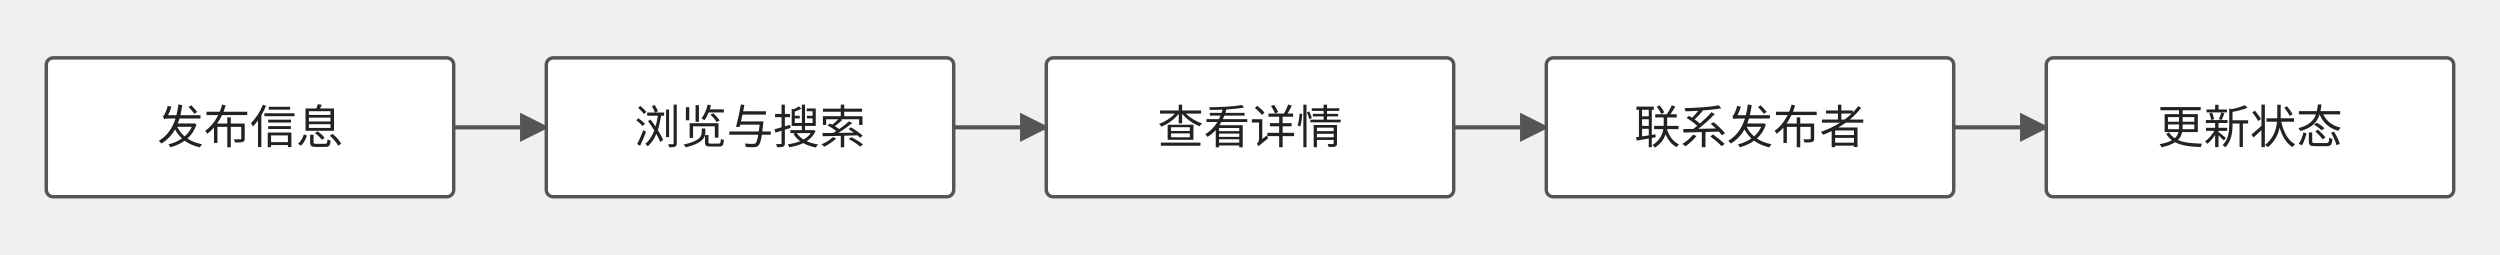
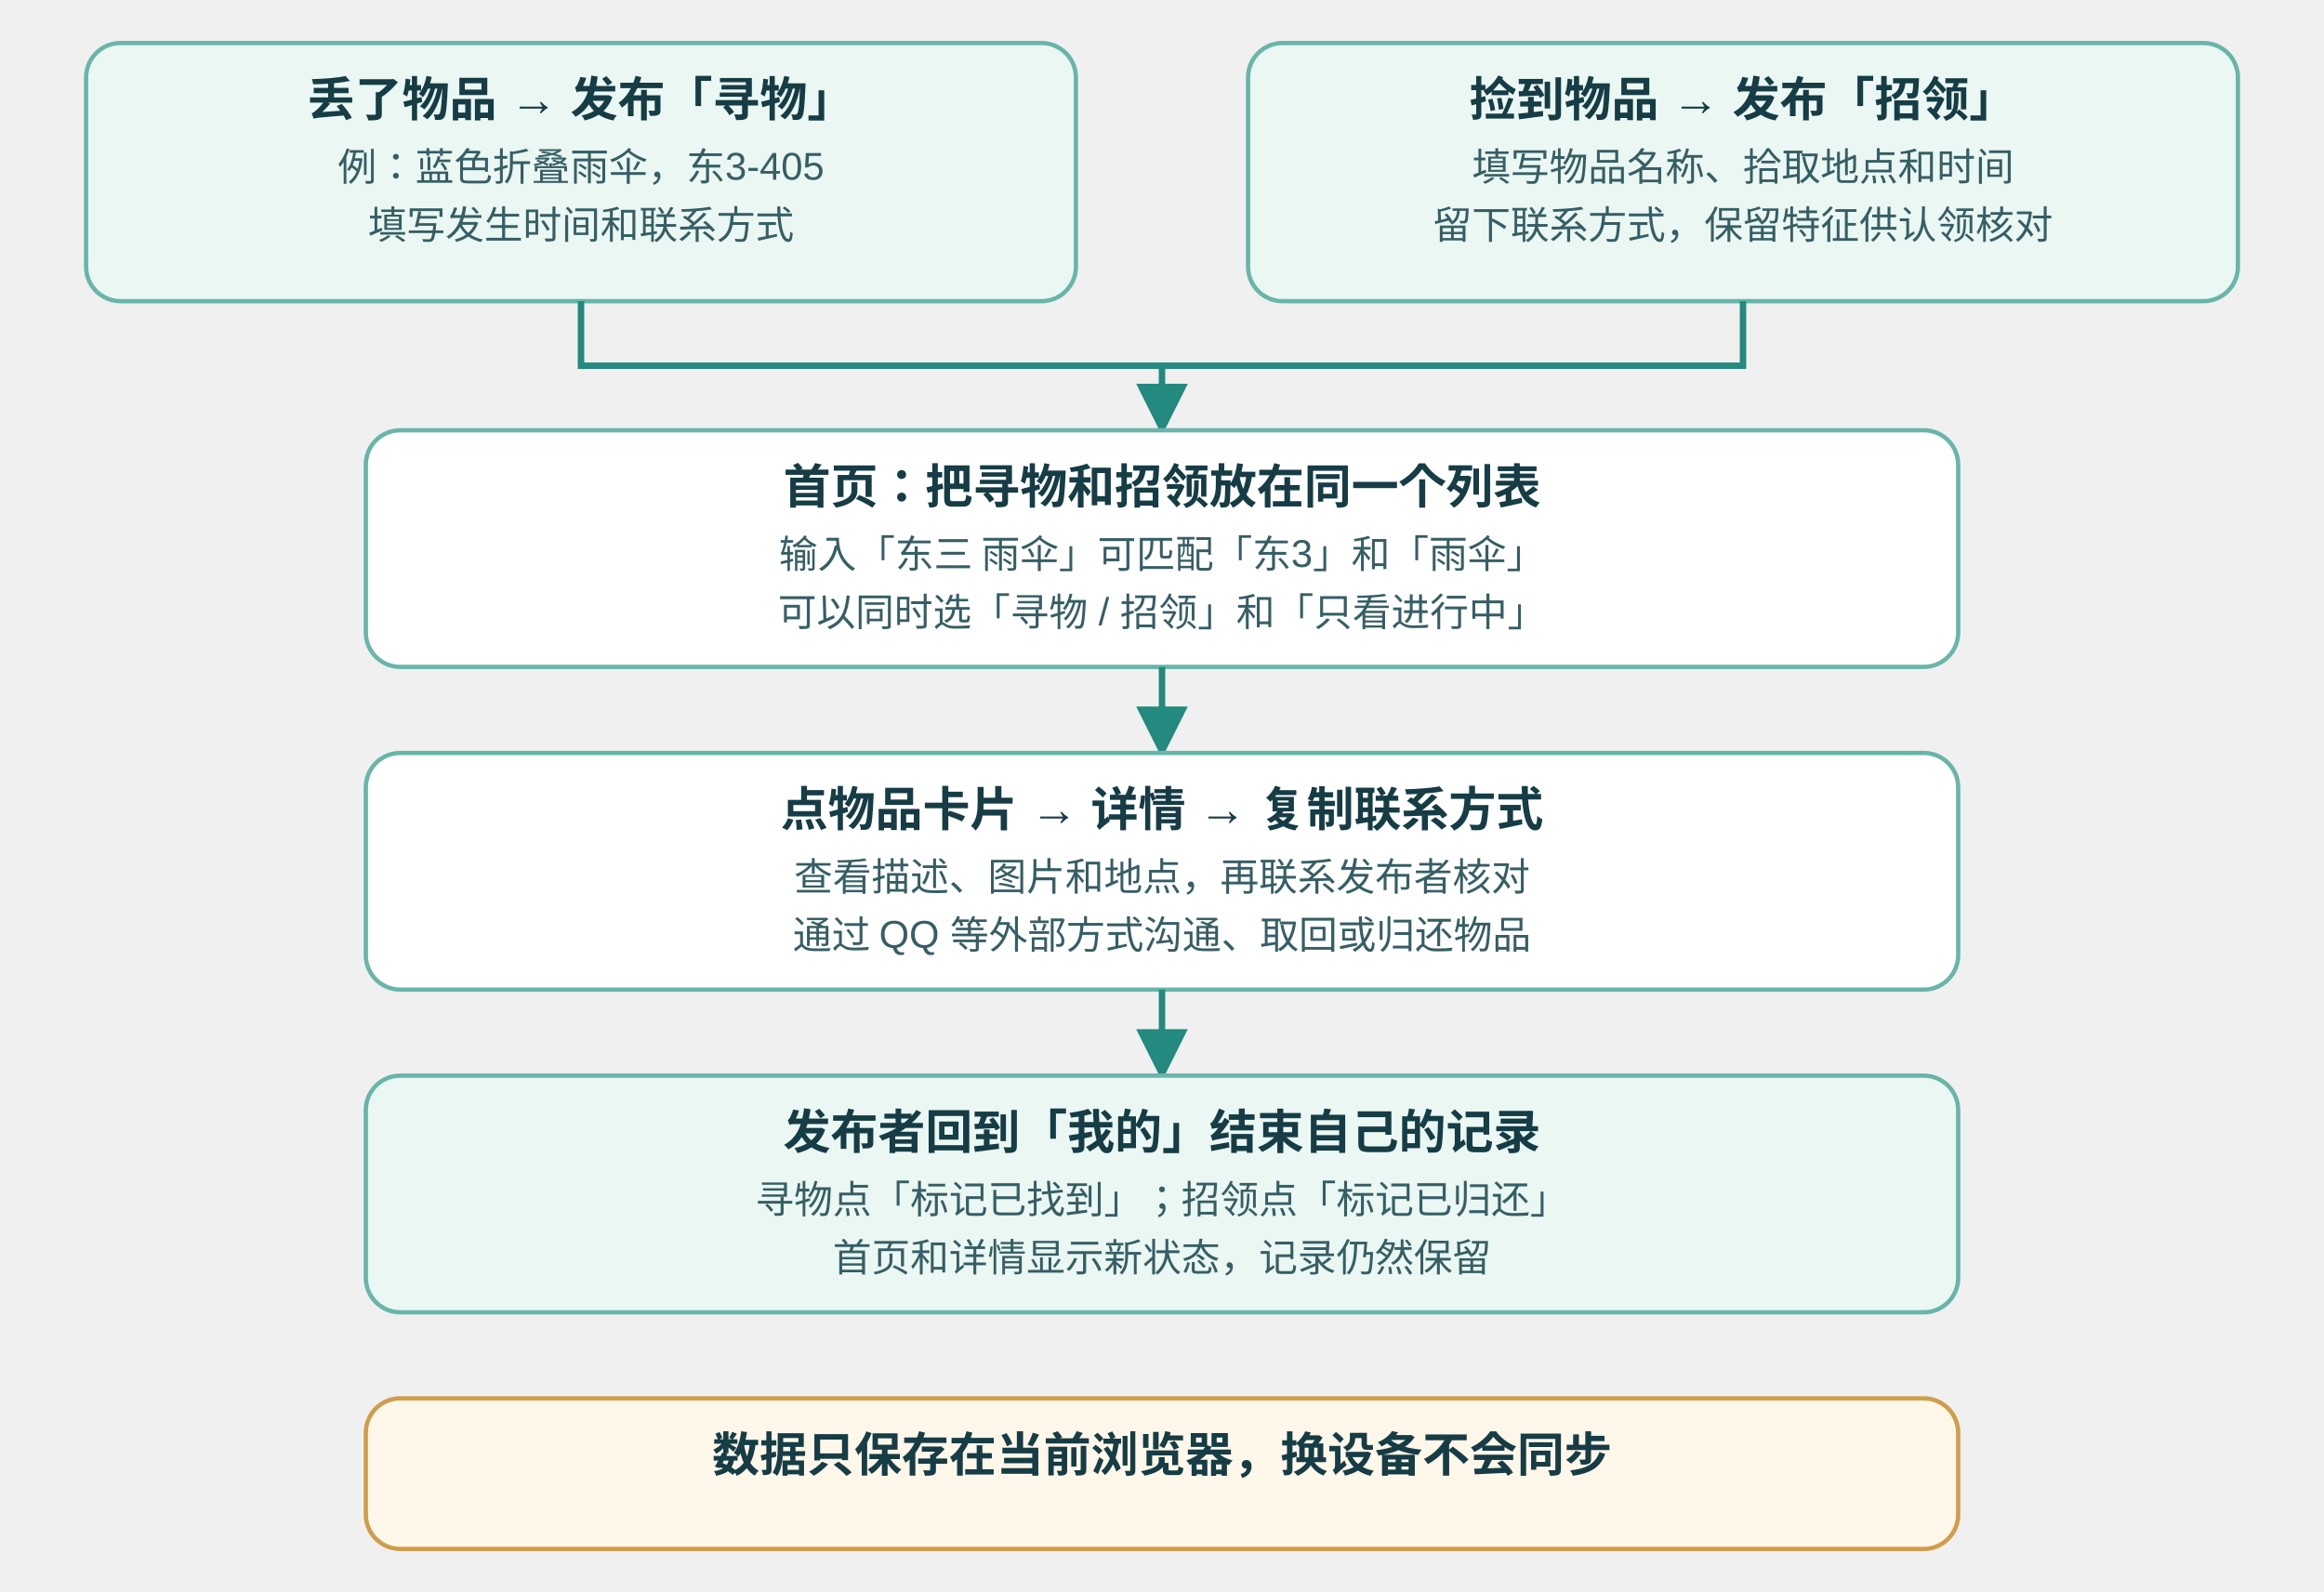
- <svg xmlns="http://www.w3.org/2000/svg" width="1080" height="110" viewBox="0 0 1080 110" role="img" aria-labelledby="title">
+ <svg xmlns="http://www.w3.org/2000/svg" width="1080" height="740" viewBox="0 0 1080 740" role="img" aria-labelledby="title">
  <defs>
-     <marker id="arrow" viewBox="0 0 10 10" refX="9" refY="5" markerWidth="7" markerHeight="7" orient="auto">
-       <path d="M0 0L10 5L0 10Z" fill="#555" />
+     <marker id="arrow" viewBox="0 0 10 10" refX="9" refY="5" markerWidth="8" markerHeight="8" orient="auto-start-reverse">
+       <path d="M0 0L10 5L0 10Z" fill="#24897e" />
    </marker>
-     <style>text{font-family:"Microsoft YaHei","PingFang SC",Arial,sans-serif;font-size:20px;fill:#222;text-anchor:middle}.node{fill:#fff;stroke:#555;stroke-width:1.5}.flow{fill:none;stroke:#555;stroke-width:1.8;marker-end:url(#arrow);stroke-linejoin:round}.small{font-size:16px}</style>
+     <marker id="error-arrow" viewBox="0 0 10 10" refX="9" refY="5" markerWidth="8" markerHeight="8" orient="auto">
+       <path d="M0 0L10 5L0 10Z" fill="#bc791c" />
+     </marker>
+     <style>text{font-family:"Microsoft YaHei","PingFang SC",Arial,sans-serif;fill:#163c45}.heading{font-size:22px;font-weight:700}.body{font-size:18px;fill:#365e65}.code{font-size:17px;fill:#315d75}.flow{fill:none;stroke:#24897e;stroke-width:3;stroke-linejoin:round;marker-end:url(#arrow)}.error{fill:none;stroke:#bc791c;stroke-width:3;stroke-linejoin:round;marker-end:url(#error-arrow)}</style>
  </defs>
-   <rect class="node" x="20" y="25" width="176" height="60" rx="3" />
-   <text x="108.0" y="62.0">发布信息</text>
-   <path class="flow" d="M196 55H236" />
-   <rect class="node" x="236" y="25" width="176" height="60" rx="3" />
-   <text x="324.0" y="62.0">浏览与搜索</text>
-   <path class="flow" d="M412 55H452" />
-   <rect class="node" x="452" y="25" width="176" height="60" rx="3" />
-   <text x="540.0" y="62.0">查看详情</text>
-   <path class="flow" d="M628 55H668" />
-   <rect class="node" x="668" y="25" width="176" height="60" rx="3" />
-   <text x="756.0" y="62.0">联系发布者</text>
-   <path class="flow" d="M844 55H884" />
-   <rect class="node" x="884" y="25" width="176" height="60" rx="3" />
-   <text x="972.0" y="62.0">更新状态</text>
+   <rect x="40" y="20" width="460" height="120" rx="16" fill="#eaf7f2" stroke="#68b5a9" stroke-width="2" />
+   <text x="270.0" y="54" class="heading" text-anchor="middle">丢了物品 → 发布「寻物」</text>
+   <text x="270.0" y="84" class="body" text-anchor="middle">例：蓝色折叠雨伞，东3-405</text>
+   <text x="270.0" y="111" class="body" text-anchor="middle">填写发生时间和联系方式</text>
+   <rect x="580" y="20" width="460" height="120" rx="16" fill="#eaf7f2" stroke="#68b5a9" stroke-width="2" />
+   <text x="810.0" y="54" class="heading" text-anchor="middle">捡到物品 → 发布「招领」</text>
+   <text x="810.0" y="84" class="body" text-anchor="middle">填写物品名称、拾取地点和时间</text>
+   <text x="810.0" y="111" class="body" text-anchor="middle">留下联系方式，保留特征供认领核对</text>
+   <path d="M270 140V170H540" fill="none" stroke="#24897e" stroke-width="3" />
+   <path d="M810 140V170H540" fill="none" stroke="#24897e" stroke-width="3" />
+   <path class="flow" d="M540 170V200" />
+   <rect x="170" y="200" width="740" height="110" rx="16" fill="#ffffff" stroke="#68b5a9" stroke-width="2" />
+   <text x="540.0" y="234" class="heading" text-anchor="middle">首页：把寻物和招领放在同一个列表</text>
+   <text x="540.0" y="264" class="body" text-anchor="middle">输入「东三 雨伞」可匹配「东3」和「雨伞」</text>
+   <text x="540.0" y="291" class="body" text-anchor="middle">可以同时选「寻物 / 招领」和「只看进行中」</text>
+   <path class="flow" d="M540 310V350" />
+   <rect x="170" y="350" width="740" height="110" rx="16" fill="#ffffff" stroke="#68b5a9" stroke-width="2" />
+   <text x="540.0" y="384" class="heading" text-anchor="middle">点物品卡片 → 详情 → 复制联系方式</text>
+   <text x="540.0" y="414" class="body" text-anchor="middle">查看描述、图片和地点，再联系发布者核对</text>
+   <text x="540.0" y="441" class="body" text-anchor="middle">通过 QQ 等外部方式沟通、取回或归还物品</text>
+   <path class="flow" d="M540 460V500" />
+   <rect x="170" y="500" width="740" height="110" rx="16" fill="#eaf7f2" stroke="#68b5a9" stroke-width="2" />
+   <text x="540.0" y="534" class="heading" text-anchor="middle">发布者回到「我的」结束自己的记录</text>
+   <text x="540.0" y="564" class="body" text-anchor="middle">寻物点「标记已找到」；招领点「标记已归还」</text>
+   <text x="540.0" y="591" class="body" text-anchor="middle">首页和详情显示新状态，记录仍然保留</text>
+   <rect x="170" y="650" width="740" height="70" rx="16" fill="#fff7e9" stroke="#cf9d4b" stroke-width="2" />
+   <text x="540.0" y="684" class="heading" text-anchor="middle">数据只保存在当前浏览器，换设备不会同步</text>
</svg>
